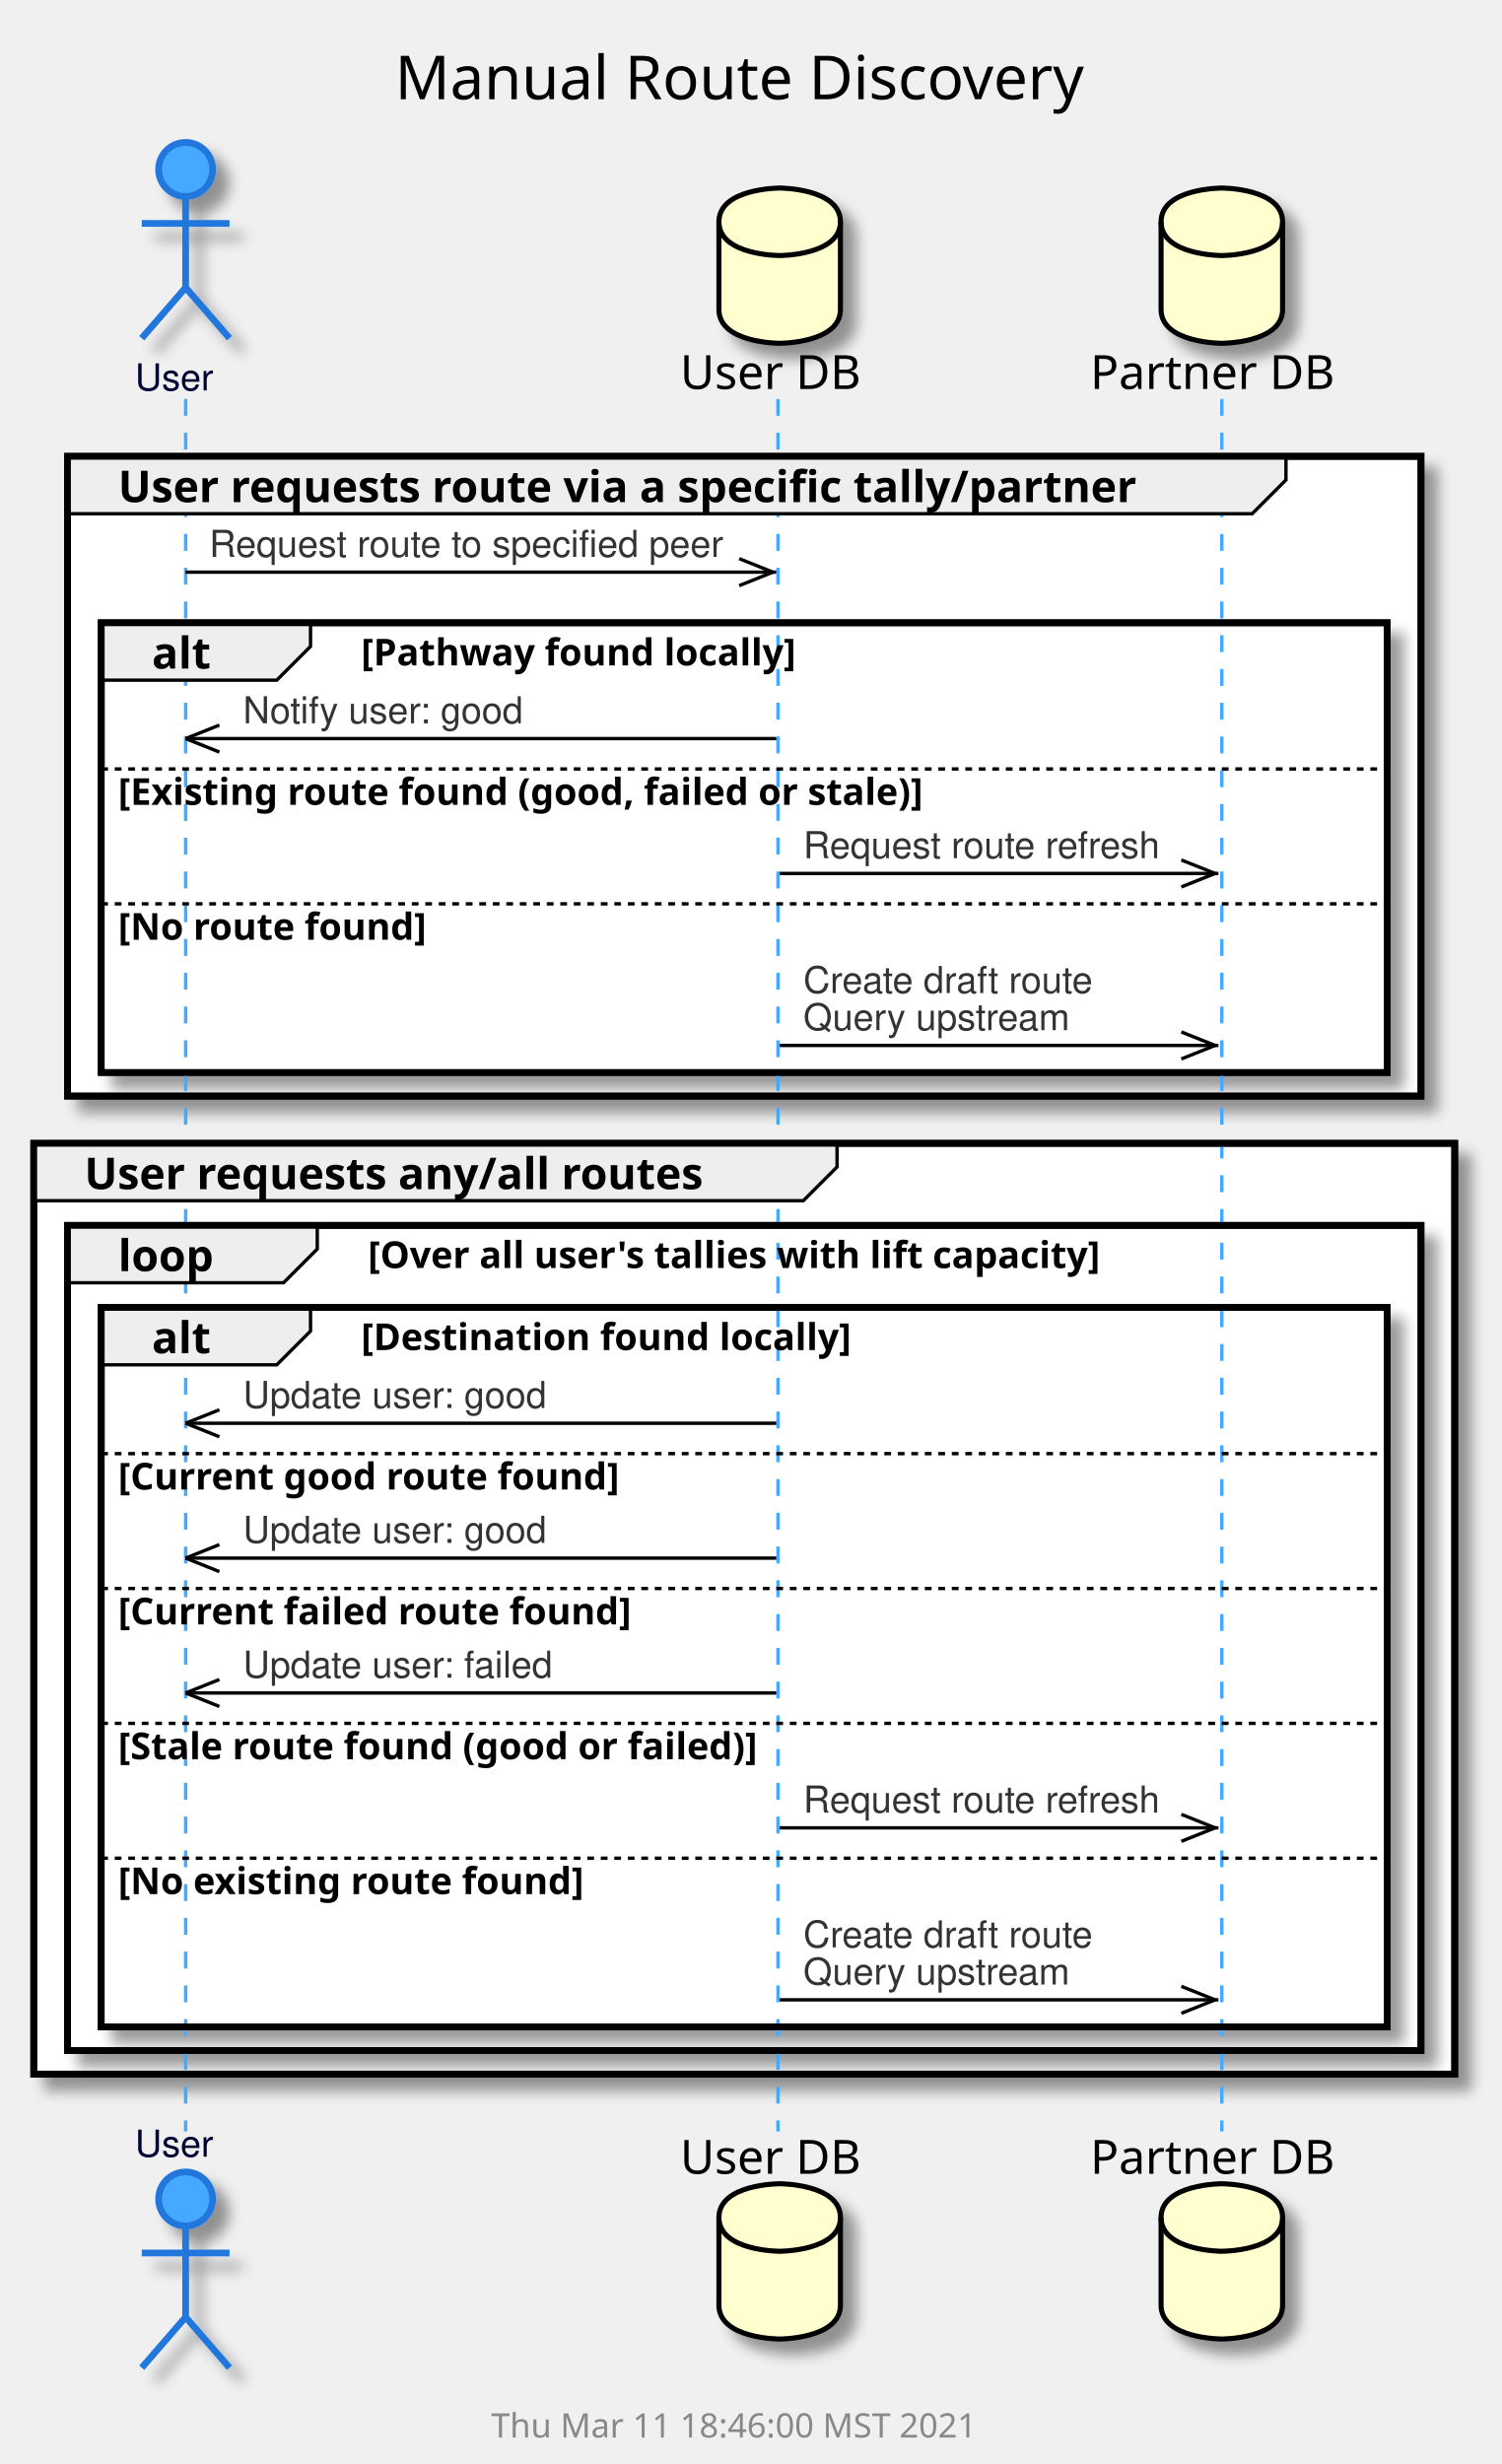
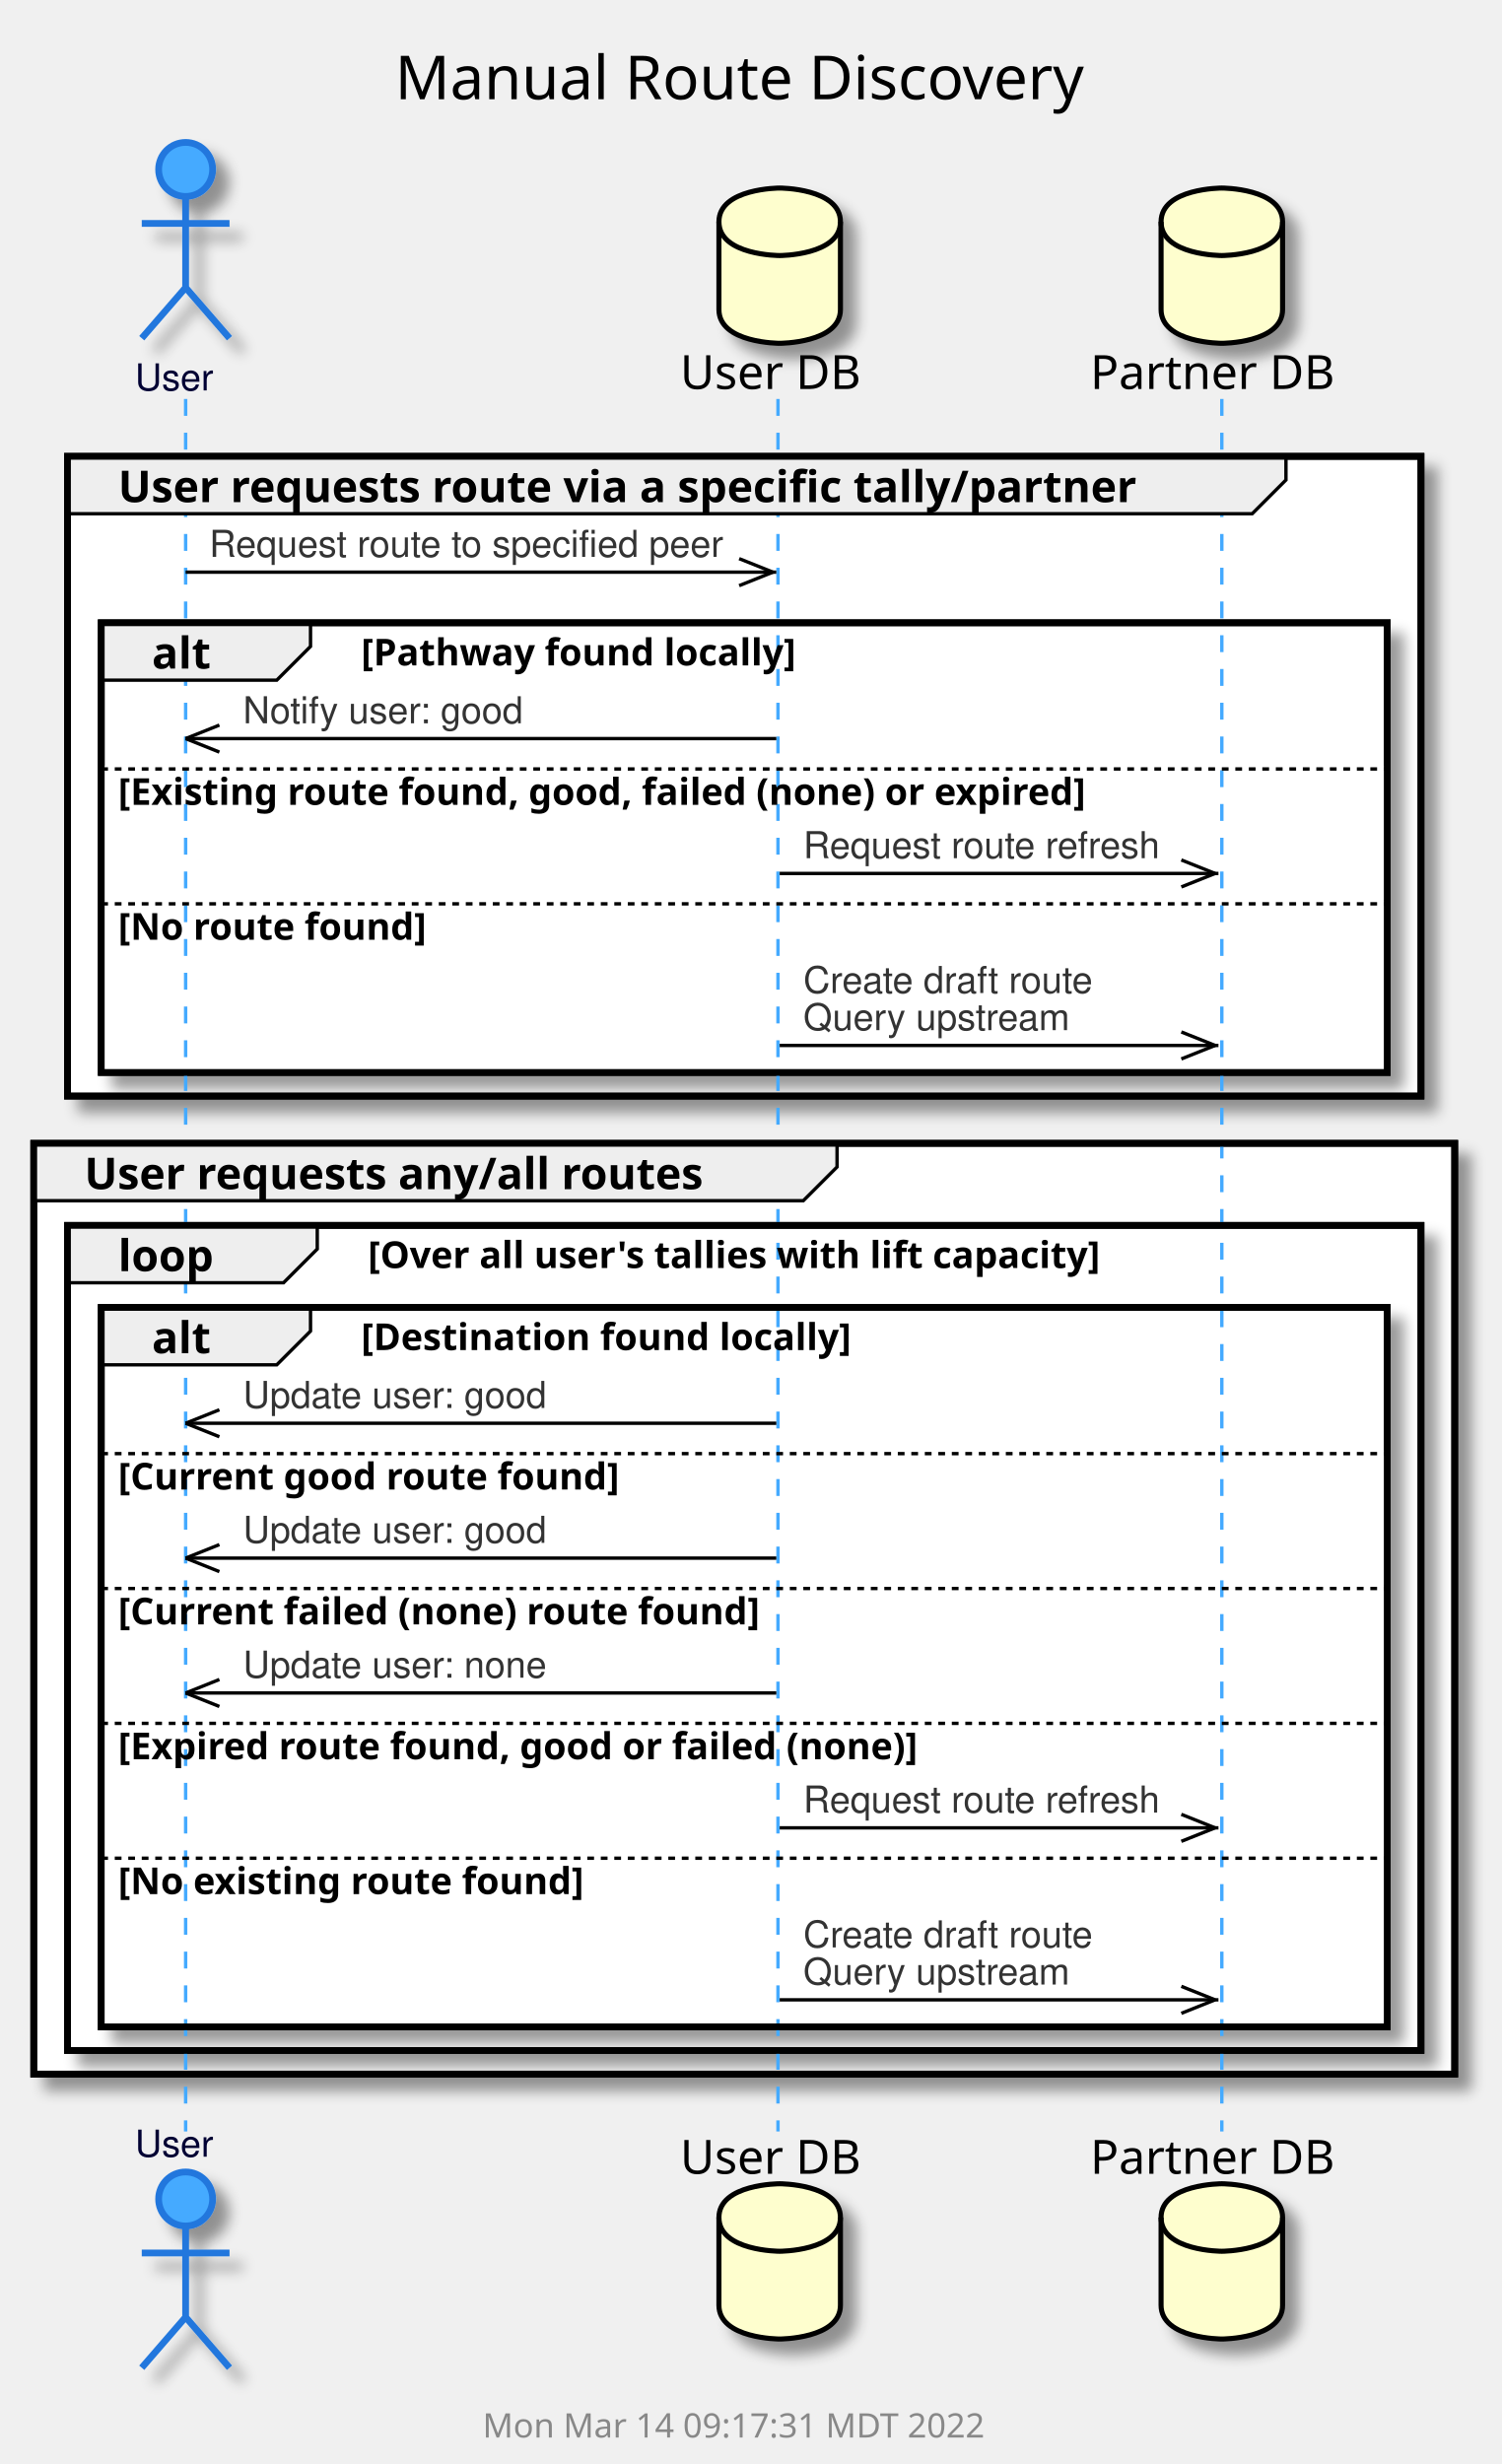
- <svg xmlns="http://www.w3.org/2000/svg" contentScriptType="application/ecmascript" contentStyleType="text/css" height="730px" preserveAspectRatio="none" style="width:445px;height:730px;" version="1.1" viewBox="0 0 445 730" width="445px" zoomAndPan="magnify">
+ <svg xmlns="http://www.w3.org/2000/svg" contentScriptType="application/ecmascript" contentStyleType="text/css" height="730px" preserveAspectRatio="none" style="width:445px;height:730px;background:#FFFFFF;" version="1.1" viewBox="0 0 445 730" width="445px" zoomAndPan="magnify">
  <defs>
-     <filter height="300%" id="fz38t2peldg6f" width="300%" x="-1" y="-1">
+     <filter height="300%" id="f1dsqjgtn95lc1" width="300%" x="-1" y="-1">
      <feGaussianBlur result="blurOut" stdDeviation="2.0" />
      <feColorMatrix in="blurOut" result="blurOut2" type="matrix" values="0 0 0 0 0 0 0 0 0 0 0 0 0 0 0 0 0 0 .4 0" />
      <feOffset dx="4.0" dy="4.0" in="blurOut2" result="blurOut3" />
      <feBlend in="SourceGraphic" in2="blurOut3" mode="normal" />
    </filter>
  </defs>
  <g>
    <text fill="#000000" font-family="sans-serif" font-size="18" lengthAdjust="spacing" textLength="207" x="117" y="29.402">Manual Route Discovery</text>
-     <rect fill="#FFFFFF" filter="url(#fz38t2peldg6f)" height="189.531" style="stroke:#000000;stroke-width:2.0;" width="401" x="20" y="135.199" />
-     <rect fill="#FFFFFF" filter="url(#fz38t2peldg6f)" height="133.221" style="stroke:#000000;stroke-width:2.0;" width="381" x="30" y="184.51" />
+     <rect fill="#FFFFFF" filter="url(#f1dsqjgtn95lc1)" height="189.531" style="stroke:#000000;stroke-width:2.0;" width="401" x="20" y="135.199" />
+     <rect fill="#FFFFFF" filter="url(#f1dsqjgtn95lc1)" height="133.221" style="stroke:#000000;stroke-width:2.0;" width="381" x="30" y="184.51" />
    <rect fill="#FFFFFF" height="39.955" style="stroke:none;stroke-width:1.0;" width="381" x="30" y="226.82" />
    <rect fill="#FFFFFF" height="50.955" style="stroke:none;stroke-width:1.0;" width="381" x="30" y="266.775" />
-     <rect fill="#FFFFFF" filter="url(#fz38t2peldg6f)" height="275.752" style="stroke:#000000;stroke-width:2.0;" width="421" x="10" y="338.731" />
-     <rect fill="#FFFFFF" filter="url(#fz38t2peldg6f)" height="244.441" style="stroke:#000000;stroke-width:2.0;" width="401" x="20" y="363.041" />
-     <rect fill="#FFFFFF" filter="url(#fz38t2peldg6f)" height="213.131" style="stroke:#000000;stroke-width:2.0;" width="381" x="30" y="387.352" />
+     <rect fill="#FFFFFF" filter="url(#f1dsqjgtn95lc1)" height="275.752" style="stroke:#000000;stroke-width:2.0;" width="421" x="10" y="338.731" />
+     <rect fill="#FFFFFF" filter="url(#f1dsqjgtn95lc1)" height="244.441" style="stroke:#000000;stroke-width:2.0;" width="401" x="20" y="363.041" />
+     <rect fill="#FFFFFF" filter="url(#f1dsqjgtn95lc1)" height="213.131" style="stroke:#000000;stroke-width:2.0;" width="381" x="30" y="387.352" />
    <rect fill="#FFFFFF" height="39.955" style="stroke:none;stroke-width:1.0;" width="381" x="30" y="429.662" />
    <rect fill="#FFFFFF" height="39.955" style="stroke:none;stroke-width:1.0;" width="381" x="30" y="469.617" />
    <rect fill="#FFFFFF" height="39.955" style="stroke:none;stroke-width:1.0;" width="381" x="30" y="509.572" />
    <rect fill="#FFFFFF" height="50.955" style="stroke:none;stroke-width:1.0;" width="381" x="30" y="549.527" />
    <line style="stroke:#44AAFF;stroke-width:1.0;stroke-dasharray:5.0,5.0;" x1="55" x2="55" y1="118.199" y2="631.482" />
    <line style="stroke:#44AAFF;stroke-width:1.0;stroke-dasharray:5.0,5.0;" x1="230.5" x2="230.5" y1="118.199" y2="631.482" />
    <line style="stroke:#44AAFF;stroke-width:1.0;stroke-dasharray:5.0,5.0;" x1="362" x2="362" y1="118.199" y2="631.482" />
    <text fill="#000033" font-family="Helvetica" font-size="11" lengthAdjust="spacing" textLength="24" x="40" y="115.669">User</text>
-     <ellipse cx="55" cy="50.199" fill="#44AAFF" filter="url(#fz38t2peldg6f)" rx="8" ry="8" style="stroke:#2277DD;stroke-width:2.0;" />
-     <path d="M55,58.199 L55,85.199 M42,66.199 L68,66.199 M55,85.199 L42,100.199 M55,85.199 L68,100.199 " fill="none" filter="url(#fz38t2peldg6f)" style="stroke:#2277DD;stroke-width:2.0;" />
+     <ellipse cx="55" cy="50.199" fill="#44AAFF" filter="url(#f1dsqjgtn95lc1)" rx="8" ry="8" style="stroke:#2277DD;stroke-width:2.0;" />
+     <path d="M55,58.199 L55,85.199 M42,66.199 L68,66.199 M55,85.199 L42,100.199 M55,85.199 L68,100.199 " fill="none" filter="url(#f1dsqjgtn95lc1)" style="stroke:#2277DD;stroke-width:2.0;" />
    <text fill="#000033" font-family="Helvetica" font-size="11" lengthAdjust="spacing" textLength="24" x="40" y="638.953">User</text>
-     <ellipse cx="55" cy="651.482" fill="#44AAFF" filter="url(#fz38t2peldg6f)" rx="8" ry="8" style="stroke:#2277DD;stroke-width:2.0;" />
-     <path d="M55,659.482 L55,686.482 M42,667.482 L68,667.482 M55,686.482 L42,701.482 M55,686.482 L68,701.482 " fill="none" filter="url(#fz38t2peldg6f)" style="stroke:#2277DD;stroke-width:2.0;" />
+     <ellipse cx="55" cy="651.482" fill="#44AAFF" filter="url(#f1dsqjgtn95lc1)" rx="8" ry="8" style="stroke:#2277DD;stroke-width:2.0;" />
+     <path d="M55,659.482 L55,686.482 M42,667.482 L68,667.482 M55,686.482 L42,701.482 M55,686.482 L68,701.482 " fill="none" filter="url(#f1dsqjgtn95lc1)" style="stroke:#2277DD;stroke-width:2.0;" />
    <text fill="#000000" font-family="sans-serif" font-size="14" lengthAdjust="spacing" textLength="53" x="201.5" y="115.246">User DB</text>
-     <path d="M213,65.711 C213,55.711 231,55.711 231,55.711 C231,55.711 249,55.711 249,65.711 L249,91.711 C249,101.711 231,101.711 231,101.711 C231,101.711 213,101.711 213,91.711 L213,65.711 " fill="#FEFECE" filter="url(#fz38t2peldg6f)" style="stroke:#000000;stroke-width:1.5;" />
+     <path d="M213,65.711 C213,55.711 231,55.711 231,55.711 C231,55.711 249,55.711 249,65.711 L249,91.711 C249,101.711 231,101.711 231,101.711 C231,101.711 213,101.711 213,91.711 L213,65.711 " fill="#FEFECE" filter="url(#f1dsqjgtn95lc1)" style="stroke:#000000;stroke-width:1.5;" />
    <path d="M213,65.711 C213,75.711 231,75.711 231,75.711 C231,75.711 249,75.711 249,65.711 " fill="none" style="stroke:#000000;stroke-width:1.5;" />
    <text fill="#000000" font-family="sans-serif" font-size="14" lengthAdjust="spacing" textLength="53" x="201.5" y="644.018">User DB</text>
-     <path d="M213,656.971 C213,646.971 231,646.971 231,646.971 C231,646.971 249,646.971 249,656.971 L249,682.971 C249,692.971 231,692.971 231,692.971 C231,692.971 213,692.971 213,682.971 L213,656.971 " fill="#FEFECE" filter="url(#fz38t2peldg6f)" style="stroke:#000000;stroke-width:1.5;" />
+     <path d="M213,656.971 C213,646.971 231,646.971 231,646.971 C231,646.971 249,646.971 249,656.971 L249,682.971 C249,692.971 231,692.971 231,692.971 C231,692.971 213,692.971 213,682.971 L213,656.971 " fill="#FEFECE" filter="url(#f1dsqjgtn95lc1)" style="stroke:#000000;stroke-width:1.5;" />
    <path d="M213,656.971 C213,666.971 231,666.971 231,666.971 C231,666.971 249,666.971 249,656.971 " fill="none" style="stroke:#000000;stroke-width:1.5;" />
    <text fill="#000000" font-family="sans-serif" font-size="14" lengthAdjust="spacing" textLength="72" x="323" y="115.246">Partner DB</text>
-     <path d="M344,65.711 C344,55.711 362,55.711 362,55.711 C362,55.711 380,55.711 380,65.711 L380,91.711 C380,101.711 362,101.711 362,101.711 C362,101.711 344,101.711 344,91.711 L344,65.711 " fill="#FEFECE" filter="url(#fz38t2peldg6f)" style="stroke:#000000;stroke-width:1.5;" />
+     <path d="M344,65.711 C344,55.711 362,55.711 362,55.711 C362,55.711 380,55.711 380,65.711 L380,91.711 C380,101.711 362,101.711 362,101.711 C362,101.711 344,101.711 344,91.711 L344,65.711 " fill="#FEFECE" filter="url(#f1dsqjgtn95lc1)" style="stroke:#000000;stroke-width:1.5;" />
    <path d="M344,65.711 C344,75.711 362,75.711 362,75.711 C362,75.711 380,75.711 380,65.711 " fill="none" style="stroke:#000000;stroke-width:1.5;" />
    <text fill="#000000" font-family="sans-serif" font-size="14" lengthAdjust="spacing" textLength="72" x="323" y="644.018">Partner DB</text>
-     <path d="M344,656.971 C344,646.971 362,646.971 362,646.971 C362,646.971 380,646.971 380,656.971 L380,682.971 C380,692.971 362,692.971 362,692.971 C362,692.971 344,692.971 344,682.971 L344,656.971 " fill="#FEFECE" filter="url(#fz38t2peldg6f)" style="stroke:#000000;stroke-width:1.5;" />
+     <path d="M344,656.971 C344,646.971 362,646.971 362,646.971 C362,646.971 380,646.971 380,656.971 L380,682.971 C380,692.971 362,692.971 362,692.971 C362,692.971 344,692.971 344,682.971 L344,656.971 " fill="#FEFECE" filter="url(#f1dsqjgtn95lc1)" style="stroke:#000000;stroke-width:1.5;" />
    <path d="M344,656.971 C344,666.971 362,666.971 362,666.971 C362,666.971 380,666.971 380,656.971 " fill="none" style="stroke:#000000;stroke-width:1.5;" />
    <path d="M20,135.199 L381,135.199 L381,142.199 L371,152.199 L20,152.199 L20,135.199 " fill="#EEEEEE" style="stroke:#000000;stroke-width:1.0;" />
    <rect fill="none" height="189.531" style="stroke:#000000;stroke-width:2.0;" width="401" x="20" y="135.199" />
    <text fill="#000000" font-family="sans-serif" font-size="13" font-weight="bold" lengthAdjust="spacing" textLength="316" x="35" y="148.768">User requests route via a specific tally/partner</text>
    <line style="stroke:#000000;stroke-width:1.0;" x1="229" x2="219" y1="169.51" y2="165.51" />
    <line style="stroke:#000000;stroke-width:1.0;" x1="229" x2="219" y1="169.51" y2="173.51" />
    <line style="stroke:#000000;stroke-width:1.0;" x1="55" x2="230" y1="169.51" y2="169.51" />
    <text fill="#333333" font-family="Helvetica" font-size="11" lengthAdjust="spacing" textLength="152" x="62" y="164.98">Request route to specified peer</text>
    <path d="M30,184.51 L92,184.51 L92,191.51 L82,201.51 L30,201.51 L30,184.51 " fill="#EEEEEE" style="stroke:#000000;stroke-width:1.0;" />
    <rect fill="none" height="133.221" style="stroke:#000000;stroke-width:2.0;" width="381" x="30" y="184.51" />
    <text fill="#000000" font-family="sans-serif" font-size="13" font-weight="bold" lengthAdjust="spacing" textLength="17" x="45" y="198.078">alt</text>
    <text fill="#000000" font-family="sans-serif" font-size="11" font-weight="bold" lengthAdjust="spacing" textLength="131" x="107" y="197.144">[Pathway found locally]</text>
    <line style="stroke:#000000;stroke-width:1.0;" x1="55" x2="65" y1="218.82" y2="214.82" />
    <line style="stroke:#000000;stroke-width:1.0;" x1="55" x2="65" y1="218.82" y2="222.82" />
    <line style="stroke:#000000;stroke-width:1.0;" x1="55" x2="230" y1="218.82" y2="218.82" />
    <text fill="#333333" font-family="Helvetica" font-size="11" lengthAdjust="spacing" textLength="83" x="72" y="214.291">Notify user: good</text>
    <line style="stroke:#000000;stroke-width:1.0;stroke-dasharray:2.0,2.0;" x1="30" x2="411" y1="227.82" y2="227.82" />
-     <text fill="#000000" font-family="sans-serif" font-size="11" font-weight="bold" lengthAdjust="spacing" textLength="248" x="35" y="238.455">[Existing route found (good, failed or stale)]</text>
+     <text fill="#000000" font-family="sans-serif" font-size="11" font-weight="bold" lengthAdjust="spacing" textLength="297" x="35" y="238.455">[Existing route found, good, failed (none) or expired]</text>
    <line style="stroke:#000000;stroke-width:1.0;" x1="360" x2="350" y1="258.775" y2="254.775" />
    <line style="stroke:#000000;stroke-width:1.0;" x1="360" x2="350" y1="258.775" y2="262.775" />
    <line style="stroke:#000000;stroke-width:1.0;" x1="231" x2="361" y1="258.775" y2="258.775" />
    <text fill="#333333" font-family="Helvetica" font-size="11" lengthAdjust="spacing" textLength="107" x="238" y="254.246">Request route refresh</text>
    <line style="stroke:#000000;stroke-width:1.0;stroke-dasharray:2.0,2.0;" x1="30" x2="411" y1="267.775" y2="267.775" />
    <text fill="#000000" font-family="sans-serif" font-size="11" font-weight="bold" lengthAdjust="spacing" textLength="93" x="35" y="278.41">[No route found]</text>
    <line style="stroke:#000000;stroke-width:1.0;" x1="360" x2="350" y1="309.731" y2="305.731" />
    <line style="stroke:#000000;stroke-width:1.0;" x1="360" x2="350" y1="309.731" y2="313.731" />
    <line style="stroke:#000000;stroke-width:1.0;" x1="231" x2="361" y1="309.731" y2="309.731" />
    <text fill="#333333" font-family="Helvetica" font-size="11" lengthAdjust="spacing" textLength="86" x="238" y="294.201">Create draft route</text>
    <text fill="#333333" font-family="Helvetica" font-size="11" lengthAdjust="spacing" textLength="80" x="238" y="305.201">Query upstream</text>
    <path d="M10,338.731 L248,338.731 L248,345.731 L238,355.731 L10,355.731 L10,338.731 " fill="#EEEEEE" style="stroke:#000000;stroke-width:1.0;" />
    <rect fill="none" height="275.752" style="stroke:#000000;stroke-width:2.0;" width="421" x="10" y="338.731" />
    <text fill="#000000" font-family="sans-serif" font-size="13" font-weight="bold" lengthAdjust="spacing" textLength="193" x="25" y="352.299">User requests any/all routes</text>
    <path d="M20,363.041 L94,363.041 L94,370.041 L84,380.041 L20,380.041 L20,363.041 " fill="#EEEEEE" style="stroke:#000000;stroke-width:1.0;" />
    <rect fill="none" height="244.441" style="stroke:#000000;stroke-width:2.0;" width="401" x="20" y="363.041" />
    <text fill="#000000" font-family="sans-serif" font-size="13" font-weight="bold" lengthAdjust="spacing" textLength="29" x="35" y="376.609">loop</text>
    <text fill="#000000" font-family="sans-serif" font-size="11" font-weight="bold" lengthAdjust="spacing" textLength="226" x="109" y="375.676">[Over all user's tallies with lift capacity]</text>
    <path d="M30,387.352 L92,387.352 L92,394.352 L82,404.352 L30,404.352 L30,387.352 " fill="#EEEEEE" style="stroke:#000000;stroke-width:1.0;" />
    <rect fill="none" height="213.131" style="stroke:#000000;stroke-width:2.0;" width="381" x="30" y="387.352" />
    <text fill="#000000" font-family="sans-serif" font-size="13" font-weight="bold" lengthAdjust="spacing" textLength="17" x="45" y="400.92">alt</text>
    <text fill="#000000" font-family="sans-serif" font-size="11" font-weight="bold" lengthAdjust="spacing" textLength="150" x="107" y="399.986">[Destination found locally]</text>
    <line style="stroke:#000000;stroke-width:1.0;" x1="55" x2="65" y1="421.662" y2="417.662" />
    <line style="stroke:#000000;stroke-width:1.0;" x1="55" x2="65" y1="421.662" y2="425.662" />
    <line style="stroke:#000000;stroke-width:1.0;" x1="55" x2="230" y1="421.662" y2="421.662" />
    <text fill="#333333" font-family="Helvetica" font-size="11" lengthAdjust="spacing" textLength="90" x="72" y="417.132">Update user: good</text>
    <line style="stroke:#000000;stroke-width:1.0;stroke-dasharray:2.0,2.0;" x1="30" x2="411" y1="430.662" y2="430.662" />
    <text fill="#000000" font-family="sans-serif" font-size="11" font-weight="bold" lengthAdjust="spacing" textLength="152" x="35" y="441.297">[Current good route found]</text>
    <line style="stroke:#000000;stroke-width:1.0;" x1="55" x2="65" y1="461.617" y2="457.617" />
    <line style="stroke:#000000;stroke-width:1.0;" x1="55" x2="65" y1="461.617" y2="465.617" />
    <line style="stroke:#000000;stroke-width:1.0;" x1="55" x2="230" y1="461.617" y2="461.617" />
    <text fill="#333333" font-family="Helvetica" font-size="11" lengthAdjust="spacing" textLength="90" x="72" y="457.087">Update user: good</text>
    <line style="stroke:#000000;stroke-width:1.0;stroke-dasharray:2.0,2.0;" x1="30" x2="411" y1="470.617" y2="470.617" />
-     <text fill="#000000" font-family="sans-serif" font-size="11" font-weight="bold" lengthAdjust="spacing" textLength="156" x="35" y="481.252">[Current failed route found]</text>
+     <text fill="#000000" font-family="sans-serif" font-size="11" font-weight="bold" lengthAdjust="spacing" textLength="195" x="35" y="481.252">[Current failed (none) route found]</text>
    <line style="stroke:#000000;stroke-width:1.0;" x1="55" x2="65" y1="501.572" y2="497.572" />
    <line style="stroke:#000000;stroke-width:1.0;" x1="55" x2="65" y1="501.572" y2="505.572" />
    <line style="stroke:#000000;stroke-width:1.0;" x1="55" x2="230" y1="501.572" y2="501.572" />
-     <text fill="#333333" font-family="Helvetica" font-size="11" lengthAdjust="spacing" textLength="91" x="72" y="497.043">Update user: failed</text>
+     <text fill="#333333" font-family="Helvetica" font-size="11" lengthAdjust="spacing" textLength="90" x="72" y="497.043">Update user: none</text>
    <line style="stroke:#000000;stroke-width:1.0;stroke-dasharray:2.0,2.0;" x1="30" x2="411" y1="510.572" y2="510.572" />
-     <text fill="#000000" font-family="sans-serif" font-size="11" font-weight="bold" lengthAdjust="spacing" textLength="196" x="35" y="521.207">[Stale route found (good or failed)]</text>
+     <text fill="#000000" font-family="sans-serif" font-size="11" font-weight="bold" lengthAdjust="spacing" textLength="246" x="35" y="521.207">[Expired route found, good or failed (none)]</text>
    <line style="stroke:#000000;stroke-width:1.0;" x1="360" x2="350" y1="541.527" y2="537.527" />
    <line style="stroke:#000000;stroke-width:1.0;" x1="360" x2="350" y1="541.527" y2="545.527" />
    <line style="stroke:#000000;stroke-width:1.0;" x1="231" x2="361" y1="541.527" y2="541.527" />
    <text fill="#333333" font-family="Helvetica" font-size="11" lengthAdjust="spacing" textLength="107" x="238" y="536.998">Request route refresh</text>
    <line style="stroke:#000000;stroke-width:1.0;stroke-dasharray:2.0,2.0;" x1="30" x2="411" y1="550.527" y2="550.527" />
    <text fill="#000000" font-family="sans-serif" font-size="11" font-weight="bold" lengthAdjust="spacing" textLength="141" x="35" y="561.162">[No existing route found]</text>
    <line style="stroke:#000000;stroke-width:1.0;" x1="360" x2="350" y1="592.482" y2="588.482" />
    <line style="stroke:#000000;stroke-width:1.0;" x1="360" x2="350" y1="592.482" y2="596.482" />
    <line style="stroke:#000000;stroke-width:1.0;" x1="231" x2="361" y1="592.482" y2="592.482" />
    <text fill="#333333" font-family="Helvetica" font-size="11" lengthAdjust="spacing" textLength="86" x="238" y="576.953">Create draft route</text>
    <text fill="#333333" font-family="Helvetica" font-size="11" lengthAdjust="spacing" textLength="80" x="238" y="587.953">Query upstream</text>
-     <text fill="#888888" font-family="sans-serif" font-size="10" lengthAdjust="spacing" textLength="150" x="145.5" y="722.15">Thu Mar 11 18:46:00 MST 2021</text>
+     <text fill="#888888" font-family="sans-serif" font-size="10" lengthAdjust="spacing" textLength="155" x="143" y="722.15">Mon Mar 14 09:17:31 MDT 2022</text>
  </g>
</svg>
